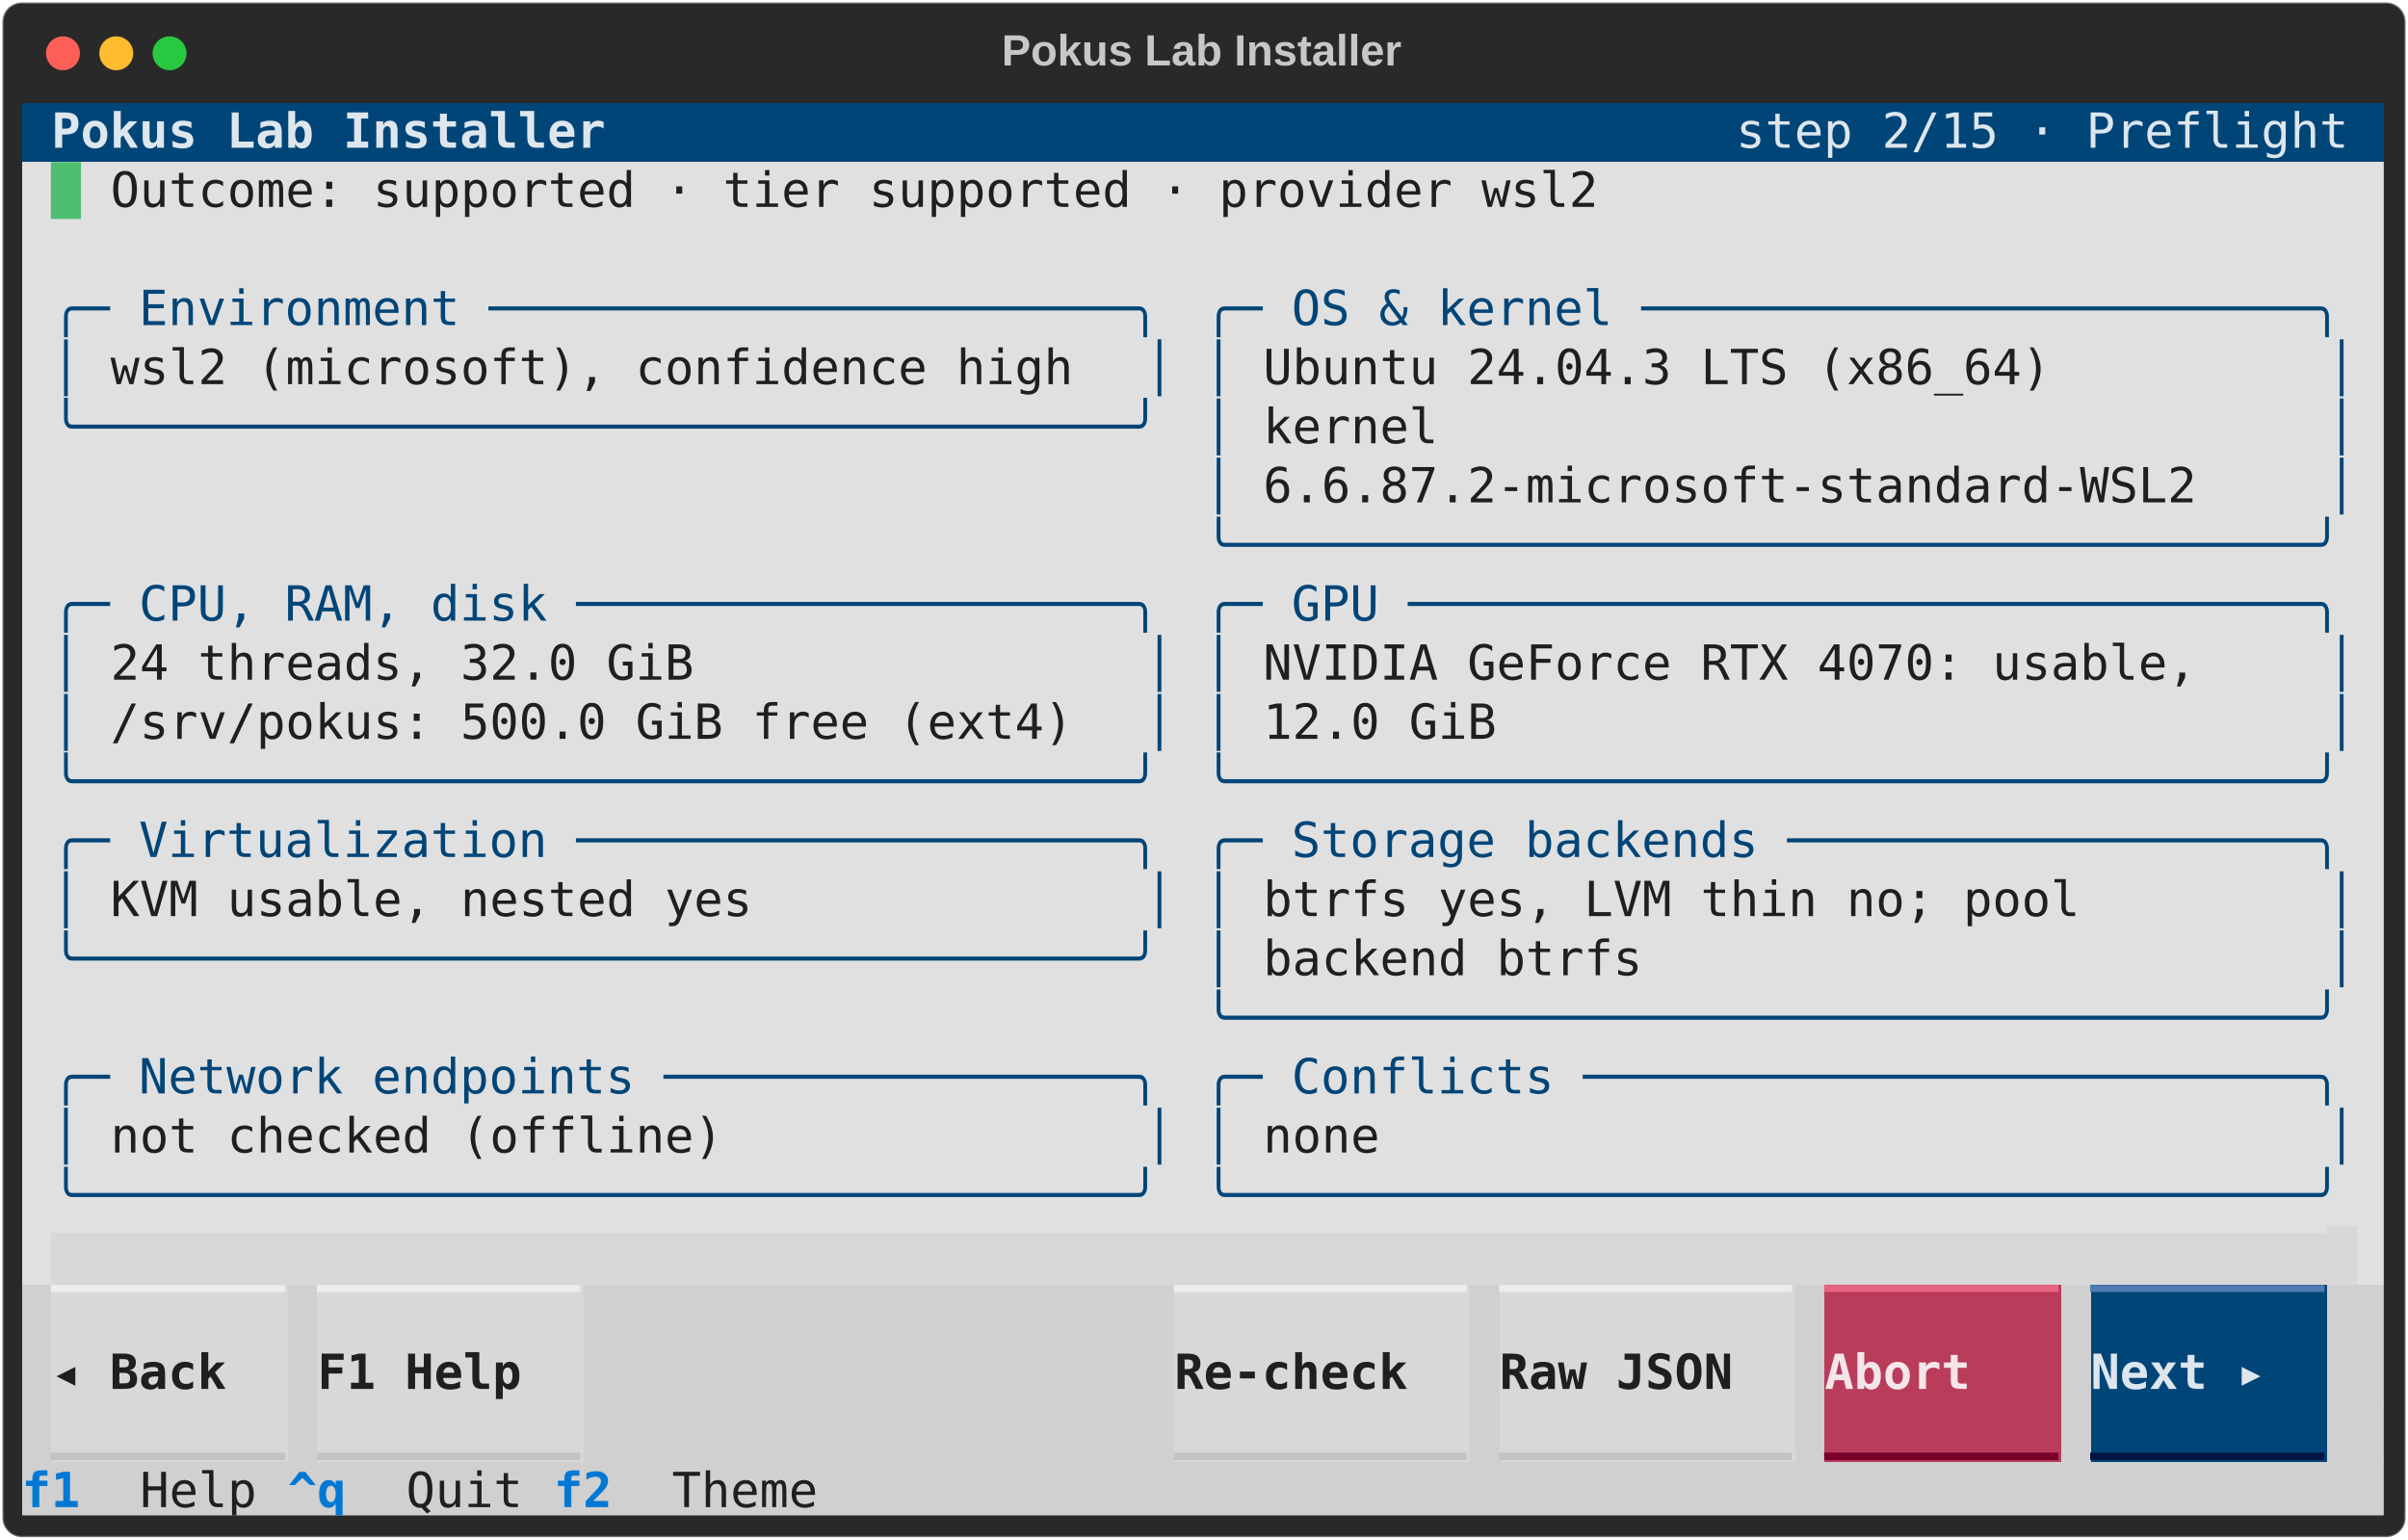
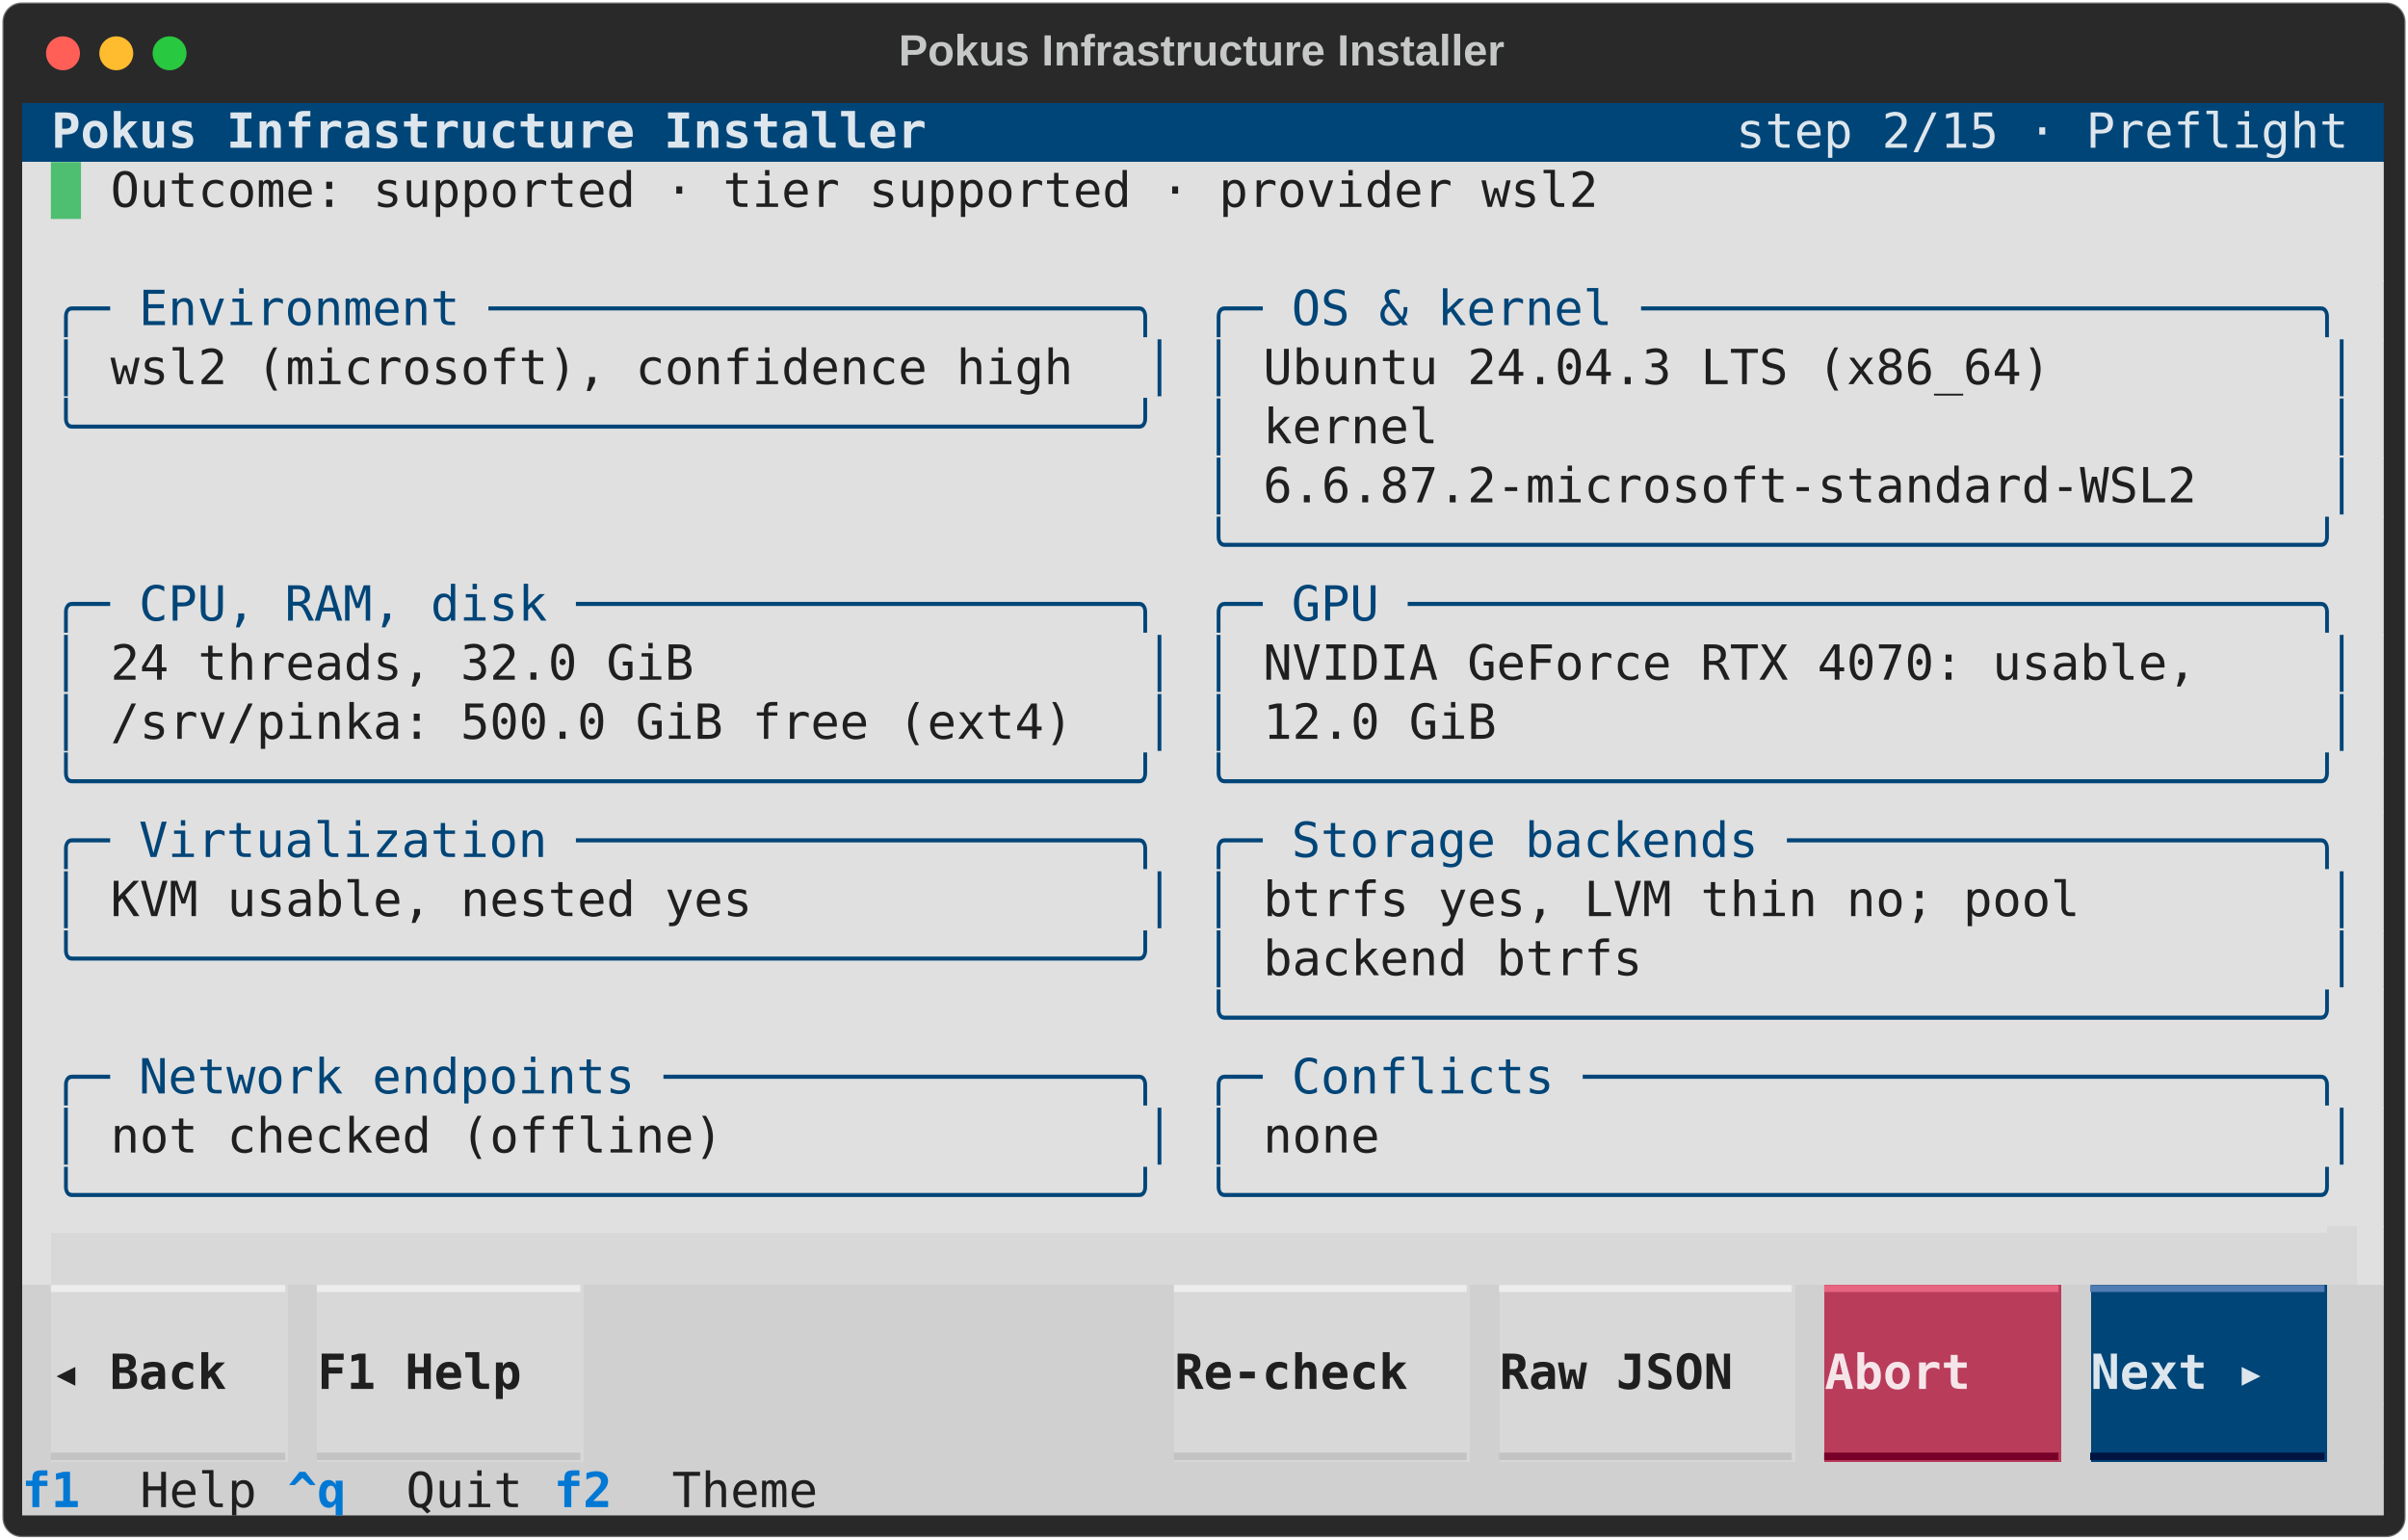
<svg xmlns="http://www.w3.org/2000/svg" class="rich-terminal" viewBox="0 0 994 635.6">
  <style>

    @font-face {
        font-family: "Fira Code";
        src: local("FiraCode-Regular"),
                url("https://cdnjs.cloudflare.com/ajax/libs/firacode/6.2.0/woff2/FiraCode-Regular.woff2") format("woff2"),
                url("https://cdnjs.cloudflare.com/ajax/libs/firacode/6.2.0/woff/FiraCode-Regular.woff") format("woff");
        font-style: normal;
        font-weight: 400;
    }
    @font-face {
        font-family: "Fira Code";
        src: local("FiraCode-Bold"),
                url("https://cdnjs.cloudflare.com/ajax/libs/firacode/6.2.0/woff2/FiraCode-Bold.woff2") format("woff2"),
                url("https://cdnjs.cloudflare.com/ajax/libs/firacode/6.2.0/woff/FiraCode-Bold.woff") format("woff");
        font-style: bold;
        font-weight: 700;
    }

    .terminal-matrix {
        font-family: Fira Code, monospace;
        font-size: 20px;
        line-height: 24.4px;
        font-variant-east-asian: full-width;
    }

    .terminal-title {
        font-size: 18px;
        font-weight: bold;
        font-family: arial;
    }

    .terminal-r1 { fill: #c5c8c6 }
.terminal-r2 { fill: #dde6ed;font-weight: bold }
.terminal-r3 { fill: #dde6ed }
.terminal-r4 { fill: #4ebf71 }
.terminal-r5 { fill: #1f1f1f }
.terminal-r6 { fill: #004578 }
.terminal-r7 { fill: #e0e0e0 }
.terminal-r8 { fill: #ededed }
.terminal-r9 { fill: #e76580 }
.terminal-r10 { fill: #507bb3 }
.terminal-r11 { fill: #1f1f1f;font-weight: bold }
.terminal-r12 { fill: #f5e5e9;font-weight: bold }
.terminal-r13 { fill: #c3c3c3 }
.terminal-r14 { fill: #780028 }
.terminal-r15 { fill: #001541 }
.terminal-r16 { fill: #0178d4;font-weight: bold }
    </style>
  <defs>
    <clipPath id="terminal-clip-terminal">
      <rect x="0" y="0" width="975.0" height="584.6" />
    </clipPath>
    <clipPath id="terminal-line-0">
      <rect x="0" y="1.5" width="976" height="24.65" />
    </clipPath>
    <clipPath id="terminal-line-1">
      <rect x="0" y="25.9" width="976" height="24.65" />
    </clipPath>
    <clipPath id="terminal-line-2">
      <rect x="0" y="50.3" width="976" height="24.65" />
    </clipPath>
    <clipPath id="terminal-line-3">
      <rect x="0" y="74.7" width="976" height="24.65" />
    </clipPath>
    <clipPath id="terminal-line-4">
      <rect x="0" y="99.1" width="976" height="24.65" />
    </clipPath>
    <clipPath id="terminal-line-5">
      <rect x="0" y="123.5" width="976" height="24.65" />
    </clipPath>
    <clipPath id="terminal-line-6">
      <rect x="0" y="147.9" width="976" height="24.65" />
    </clipPath>
    <clipPath id="terminal-line-7">
      <rect x="0" y="172.3" width="976" height="24.65" />
    </clipPath>
    <clipPath id="terminal-line-8">
      <rect x="0" y="196.7" width="976" height="24.65" />
    </clipPath>
    <clipPath id="terminal-line-9">
      <rect x="0" y="221.1" width="976" height="24.65" />
    </clipPath>
    <clipPath id="terminal-line-10">
      <rect x="0" y="245.5" width="976" height="24.65" />
    </clipPath>
    <clipPath id="terminal-line-11">
      <rect x="0" y="269.9" width="976" height="24.65" />
    </clipPath>
    <clipPath id="terminal-line-12">
      <rect x="0" y="294.3" width="976" height="24.65" />
    </clipPath>
    <clipPath id="terminal-line-13">
      <rect x="0" y="318.7" width="976" height="24.65" />
    </clipPath>
    <clipPath id="terminal-line-14">
      <rect x="0" y="343.1" width="976" height="24.65" />
    </clipPath>
    <clipPath id="terminal-line-15">
      <rect x="0" y="367.5" width="976" height="24.65" />
    </clipPath>
    <clipPath id="terminal-line-16">
      <rect x="0" y="391.9" width="976" height="24.65" />
    </clipPath>
    <clipPath id="terminal-line-17">
      <rect x="0" y="416.3" width="976" height="24.65" />
    </clipPath>
    <clipPath id="terminal-line-18">
      <rect x="0" y="440.7" width="976" height="24.65" />
    </clipPath>
    <clipPath id="terminal-line-19">
      <rect x="0" y="465.1" width="976" height="24.65" />
    </clipPath>
    <clipPath id="terminal-line-20">
      <rect x="0" y="489.5" width="976" height="24.65" />
    </clipPath>
    <clipPath id="terminal-line-21">
      <rect x="0" y="513.9" width="976" height="24.65" />
    </clipPath>
    <clipPath id="terminal-line-22">
      <rect x="0" y="538.3" width="976" height="24.65" />
    </clipPath>
  </defs>
  <rect fill="#292929" stroke="rgba(255,255,255,0.35)" stroke-width="1" x="1" y="1" width="992" height="633.6" rx="8" />
-   <text class="terminal-title" fill="#c5c8c6" text-anchor="middle" x="496" y="27">Pokus Lab Installer</text>
+   <text class="terminal-title" fill="#c5c8c6" text-anchor="middle" x="496" y="27">Pokus Infrastructure Installer</text>
  <g transform="translate(26,22)">
    <circle cx="0" cy="0" r="7" fill="#ff5f57" />
    <circle cx="22" cy="0" r="7" fill="#febc2e" />
    <circle cx="44" cy="0" r="7" fill="#28c840" />
  </g>
  <g transform="translate(9, 41)" clip-path="url(#terminal-clip-terminal)">
    <rect fill="#004578" x="0" y="1.5" width="12.2" height="24.65" shape-rendering="crispEdges" />
-     <rect fill="#004578" x="12.2" y="1.5" width="231.8" height="24.65" shape-rendering="crispEdges" />
-     <rect fill="#004578" x="244" y="1.5" width="463.6" height="24.65" shape-rendering="crispEdges" />
+     <rect fill="#004578" x="12.2" y="1.5" width="366" height="24.65" shape-rendering="crispEdges" />
+     <rect fill="#004578" x="378.2" y="1.5" width="329.4" height="24.65" shape-rendering="crispEdges" />
    <rect fill="#004578" x="707.6" y="1.5" width="256.2" height="24.65" shape-rendering="crispEdges" />
    <rect fill="#004578" x="963.8" y="1.5" width="12.2" height="24.65" shape-rendering="crispEdges" />
    <rect fill="#e0e0e0" x="0" y="25.9" width="12.2" height="24.65" shape-rendering="crispEdges" />
    <rect fill="#e0e0e0" x="12.2" y="25.9" width="12.2" height="24.65" shape-rendering="crispEdges" />
    <rect fill="#e0e0e0" x="24.4" y="25.9" width="12.2" height="24.65" shape-rendering="crispEdges" />
    <rect fill="#e0e0e0" x="36.6" y="25.9" width="622.2" height="24.65" shape-rendering="crispEdges" />
    <rect fill="#e0e0e0" x="658.8" y="25.9" width="317.2" height="24.65" shape-rendering="crispEdges" />
    <rect fill="#e0e0e0" x="0" y="50.3" width="976" height="24.65" shape-rendering="crispEdges" />
    <rect fill="#e0e0e0" x="0" y="74.7" width="12.2" height="24.65" shape-rendering="crispEdges" />
    <rect fill="#e0e0e0" x="12.2" y="74.7" width="463.6" height="24.65" shape-rendering="crispEdges" />
    <rect fill="#e0e0e0" x="475.8" y="74.7" width="12.2" height="24.65" shape-rendering="crispEdges" />
    <rect fill="#e0e0e0" x="488" y="74.7" width="475.8" height="24.65" shape-rendering="crispEdges" />
    <rect fill="#e0e0e0" x="963.8" y="74.7" width="12.2" height="24.65" shape-rendering="crispEdges" />
    <rect fill="#e0e0e0" x="0" y="99.1" width="12.2" height="24.65" shape-rendering="crispEdges" />
    <rect fill="#e0e0e0" x="12.2" y="99.1" width="12.2" height="24.65" shape-rendering="crispEdges" />
    <rect fill="#e0e0e0" x="24.4" y="99.1" width="12.2" height="24.65" shape-rendering="crispEdges" />
    <rect fill="#e0e0e0" x="36.6" y="99.1" width="402.6" height="24.65" shape-rendering="crispEdges" />
    <rect fill="#e0e0e0" x="439.2" y="99.1" width="24.4" height="24.65" shape-rendering="crispEdges" />
    <rect fill="#e0e0e0" x="463.6" y="99.1" width="12.2" height="24.65" shape-rendering="crispEdges" />
    <rect fill="#e0e0e0" x="475.8" y="99.1" width="12.2" height="24.65" shape-rendering="crispEdges" />
    <rect fill="#e0e0e0" x="488" y="99.1" width="12.2" height="24.65" shape-rendering="crispEdges" />
    <rect fill="#e0e0e0" x="500.2" y="99.1" width="12.2" height="24.65" shape-rendering="crispEdges" />
    <rect fill="#e0e0e0" x="512.4" y="99.1" width="329.4" height="24.65" shape-rendering="crispEdges" />
    <rect fill="#e0e0e0" x="841.8" y="99.1" width="109.8" height="24.65" shape-rendering="crispEdges" />
    <rect fill="#e0e0e0" x="951.6" y="99.1" width="12.2" height="24.65" shape-rendering="crispEdges" />
    <rect fill="#e0e0e0" x="963.8" y="99.1" width="12.2" height="24.65" shape-rendering="crispEdges" />
    <rect fill="#e0e0e0" x="0" y="123.5" width="12.2" height="24.65" shape-rendering="crispEdges" />
    <rect fill="#e0e0e0" x="12.2" y="123.5" width="463.6" height="24.65" shape-rendering="crispEdges" />
    <rect fill="#e0e0e0" x="475.8" y="123.5" width="12.2" height="24.65" shape-rendering="crispEdges" />
    <rect fill="#e0e0e0" x="488" y="123.5" width="12.2" height="24.65" shape-rendering="crispEdges" />
    <rect fill="#e0e0e0" x="500.2" y="123.5" width="12.2" height="24.65" shape-rendering="crispEdges" />
    <rect fill="#e0e0e0" x="512.4" y="123.5" width="73.2" height="24.65" shape-rendering="crispEdges" />
    <rect fill="#e0e0e0" x="585.6" y="123.5" width="366" height="24.65" shape-rendering="crispEdges" />
    <rect fill="#e0e0e0" x="951.6" y="123.5" width="12.2" height="24.65" shape-rendering="crispEdges" />
    <rect fill="#e0e0e0" x="963.8" y="123.5" width="12.2" height="24.65" shape-rendering="crispEdges" />
    <rect fill="#e0e0e0" x="0" y="147.9" width="488" height="24.65" shape-rendering="crispEdges" />
    <rect fill="#e0e0e0" x="488" y="147.9" width="12.2" height="24.65" shape-rendering="crispEdges" />
    <rect fill="#e0e0e0" x="500.2" y="147.9" width="12.2" height="24.65" shape-rendering="crispEdges" />
    <rect fill="#e0e0e0" x="512.4" y="147.9" width="390.4" height="24.65" shape-rendering="crispEdges" />
    <rect fill="#e0e0e0" x="902.8" y="147.9" width="48.8" height="24.65" shape-rendering="crispEdges" />
    <rect fill="#e0e0e0" x="951.6" y="147.9" width="12.2" height="24.65" shape-rendering="crispEdges" />
    <rect fill="#e0e0e0" x="963.8" y="147.9" width="12.2" height="24.65" shape-rendering="crispEdges" />
    <rect fill="#e0e0e0" x="0" y="172.3" width="488" height="24.65" shape-rendering="crispEdges" />
    <rect fill="#e0e0e0" x="488" y="172.3" width="475.8" height="24.65" shape-rendering="crispEdges" />
    <rect fill="#e0e0e0" x="963.8" y="172.3" width="12.2" height="24.65" shape-rendering="crispEdges" />
    <rect fill="#e0e0e0" x="0" y="196.7" width="12.2" height="24.65" shape-rendering="crispEdges" />
    <rect fill="#e0e0e0" x="12.2" y="196.7" width="463.6" height="24.65" shape-rendering="crispEdges" />
    <rect fill="#e0e0e0" x="475.8" y="196.7" width="12.2" height="24.65" shape-rendering="crispEdges" />
    <rect fill="#e0e0e0" x="488" y="196.7" width="475.8" height="24.65" shape-rendering="crispEdges" />
    <rect fill="#e0e0e0" x="963.8" y="196.7" width="12.2" height="24.65" shape-rendering="crispEdges" />
    <rect fill="#e0e0e0" x="0" y="221.1" width="12.2" height="24.65" shape-rendering="crispEdges" />
    <rect fill="#e0e0e0" x="12.2" y="221.1" width="12.2" height="24.65" shape-rendering="crispEdges" />
    <rect fill="#e0e0e0" x="24.4" y="221.1" width="12.2" height="24.65" shape-rendering="crispEdges" />
    <rect fill="#e0e0e0" x="36.6" y="221.1" width="244" height="24.65" shape-rendering="crispEdges" />
    <rect fill="#e0e0e0" x="280.6" y="221.1" width="183" height="24.65" shape-rendering="crispEdges" />
    <rect fill="#e0e0e0" x="463.6" y="221.1" width="12.2" height="24.65" shape-rendering="crispEdges" />
    <rect fill="#e0e0e0" x="475.8" y="221.1" width="12.2" height="24.65" shape-rendering="crispEdges" />
    <rect fill="#e0e0e0" x="488" y="221.1" width="12.2" height="24.65" shape-rendering="crispEdges" />
    <rect fill="#e0e0e0" x="500.2" y="221.1" width="12.2" height="24.65" shape-rendering="crispEdges" />
    <rect fill="#e0e0e0" x="512.4" y="221.1" width="390.4" height="24.65" shape-rendering="crispEdges" />
    <rect fill="#e0e0e0" x="902.8" y="221.1" width="48.8" height="24.65" shape-rendering="crispEdges" />
    <rect fill="#e0e0e0" x="951.6" y="221.1" width="12.2" height="24.65" shape-rendering="crispEdges" />
    <rect fill="#e0e0e0" x="963.8" y="221.1" width="12.2" height="24.65" shape-rendering="crispEdges" />
    <rect fill="#e0e0e0" x="0" y="245.5" width="12.2" height="24.65" shape-rendering="crispEdges" />
    <rect fill="#e0e0e0" x="12.2" y="245.5" width="12.2" height="24.65" shape-rendering="crispEdges" />
    <rect fill="#e0e0e0" x="24.4" y="245.5" width="12.2" height="24.65" shape-rendering="crispEdges" />
    <rect fill="#e0e0e0" x="36.6" y="245.5" width="402.6" height="24.65" shape-rendering="crispEdges" />
    <rect fill="#e0e0e0" x="439.2" y="245.5" width="24.4" height="24.65" shape-rendering="crispEdges" />
    <rect fill="#e0e0e0" x="463.6" y="245.5" width="12.2" height="24.65" shape-rendering="crispEdges" />
    <rect fill="#e0e0e0" x="475.8" y="245.5" width="12.2" height="24.65" shape-rendering="crispEdges" />
    <rect fill="#e0e0e0" x="488" y="245.5" width="12.2" height="24.65" shape-rendering="crispEdges" />
    <rect fill="#e0e0e0" x="500.2" y="245.5" width="12.2" height="24.65" shape-rendering="crispEdges" />
    <rect fill="#e0e0e0" x="512.4" y="245.5" width="97.6" height="24.65" shape-rendering="crispEdges" />
    <rect fill="#e0e0e0" x="610" y="245.5" width="341.6" height="24.65" shape-rendering="crispEdges" />
    <rect fill="#e0e0e0" x="951.6" y="245.5" width="12.2" height="24.65" shape-rendering="crispEdges" />
    <rect fill="#e0e0e0" x="963.8" y="245.5" width="12.2" height="24.65" shape-rendering="crispEdges" />
    <rect fill="#e0e0e0" x="0" y="269.9" width="12.2" height="24.65" shape-rendering="crispEdges" />
    <rect fill="#e0e0e0" x="12.2" y="269.9" width="463.6" height="24.65" shape-rendering="crispEdges" />
    <rect fill="#e0e0e0" x="475.8" y="269.9" width="12.2" height="24.65" shape-rendering="crispEdges" />
    <rect fill="#e0e0e0" x="488" y="269.9" width="475.8" height="24.65" shape-rendering="crispEdges" />
    <rect fill="#e0e0e0" x="963.8" y="269.9" width="12.2" height="24.65" shape-rendering="crispEdges" />
    <rect fill="#e0e0e0" x="0" y="294.3" width="12.2" height="24.65" shape-rendering="crispEdges" />
    <rect fill="#e0e0e0" x="12.2" y="294.3" width="463.6" height="24.65" shape-rendering="crispEdges" />
    <rect fill="#e0e0e0" x="475.8" y="294.3" width="12.2" height="24.65" shape-rendering="crispEdges" />
    <rect fill="#e0e0e0" x="488" y="294.3" width="475.8" height="24.65" shape-rendering="crispEdges" />
    <rect fill="#e0e0e0" x="963.8" y="294.3" width="12.2" height="24.65" shape-rendering="crispEdges" />
    <rect fill="#e0e0e0" x="0" y="318.7" width="12.2" height="24.65" shape-rendering="crispEdges" />
    <rect fill="#e0e0e0" x="12.2" y="318.7" width="12.2" height="24.65" shape-rendering="crispEdges" />
    <rect fill="#e0e0e0" x="24.4" y="318.7" width="12.2" height="24.65" shape-rendering="crispEdges" />
    <rect fill="#e0e0e0" x="36.6" y="318.7" width="268.4" height="24.65" shape-rendering="crispEdges" />
    <rect fill="#e0e0e0" x="305" y="318.7" width="158.6" height="24.65" shape-rendering="crispEdges" />
    <rect fill="#e0e0e0" x="463.6" y="318.7" width="12.2" height="24.65" shape-rendering="crispEdges" />
    <rect fill="#e0e0e0" x="475.8" y="318.7" width="12.2" height="24.65" shape-rendering="crispEdges" />
    <rect fill="#e0e0e0" x="488" y="318.7" width="12.2" height="24.65" shape-rendering="crispEdges" />
    <rect fill="#e0e0e0" x="500.2" y="318.7" width="12.2" height="24.65" shape-rendering="crispEdges" />
    <rect fill="#e0e0e0" x="512.4" y="318.7" width="341.6" height="24.65" shape-rendering="crispEdges" />
    <rect fill="#e0e0e0" x="854" y="318.7" width="97.6" height="24.65" shape-rendering="crispEdges" />
    <rect fill="#e0e0e0" x="951.6" y="318.7" width="12.2" height="24.65" shape-rendering="crispEdges" />
    <rect fill="#e0e0e0" x="963.8" y="318.7" width="12.2" height="24.65" shape-rendering="crispEdges" />
    <rect fill="#e0e0e0" x="0" y="343.1" width="12.2" height="24.65" shape-rendering="crispEdges" />
    <rect fill="#e0e0e0" x="12.2" y="343.1" width="463.6" height="24.65" shape-rendering="crispEdges" />
    <rect fill="#e0e0e0" x="475.8" y="343.1" width="12.2" height="24.65" shape-rendering="crispEdges" />
    <rect fill="#e0e0e0" x="488" y="343.1" width="12.2" height="24.65" shape-rendering="crispEdges" />
    <rect fill="#e0e0e0" x="500.2" y="343.1" width="12.2" height="24.65" shape-rendering="crispEdges" />
    <rect fill="#e0e0e0" x="512.4" y="343.1" width="158.6" height="24.65" shape-rendering="crispEdges" />
    <rect fill="#e0e0e0" x="671" y="343.1" width="280.6" height="24.65" shape-rendering="crispEdges" />
    <rect fill="#e0e0e0" x="951.6" y="343.1" width="12.2" height="24.65" shape-rendering="crispEdges" />
    <rect fill="#e0e0e0" x="963.8" y="343.1" width="12.2" height="24.65" shape-rendering="crispEdges" />
    <rect fill="#e0e0e0" x="0" y="367.5" width="488" height="24.65" shape-rendering="crispEdges" />
    <rect fill="#e0e0e0" x="488" y="367.5" width="475.8" height="24.65" shape-rendering="crispEdges" />
    <rect fill="#e0e0e0" x="963.8" y="367.5" width="12.2" height="24.65" shape-rendering="crispEdges" />
    <rect fill="#e0e0e0" x="0" y="391.9" width="12.2" height="24.65" shape-rendering="crispEdges" />
    <rect fill="#e0e0e0" x="12.2" y="391.9" width="463.6" height="24.65" shape-rendering="crispEdges" />
    <rect fill="#e0e0e0" x="475.8" y="391.9" width="12.2" height="24.65" shape-rendering="crispEdges" />
    <rect fill="#e0e0e0" x="488" y="391.9" width="475.8" height="24.65" shape-rendering="crispEdges" />
    <rect fill="#e0e0e0" x="963.8" y="391.9" width="12.2" height="24.65" shape-rendering="crispEdges" />
    <rect fill="#e0e0e0" x="0" y="416.3" width="12.2" height="24.65" shape-rendering="crispEdges" />
    <rect fill="#e0e0e0" x="12.2" y="416.3" width="12.2" height="24.65" shape-rendering="crispEdges" />
    <rect fill="#e0e0e0" x="24.4" y="416.3" width="12.2" height="24.65" shape-rendering="crispEdges" />
    <rect fill="#e0e0e0" x="36.6" y="416.3" width="256.2" height="24.65" shape-rendering="crispEdges" />
    <rect fill="#e0e0e0" x="292.8" y="416.3" width="170.8" height="24.65" shape-rendering="crispEdges" />
    <rect fill="#e0e0e0" x="463.6" y="416.3" width="12.2" height="24.65" shape-rendering="crispEdges" />
    <rect fill="#e0e0e0" x="475.8" y="416.3" width="12.2" height="24.65" shape-rendering="crispEdges" />
    <rect fill="#e0e0e0" x="488" y="416.3" width="12.2" height="24.65" shape-rendering="crispEdges" />
    <rect fill="#e0e0e0" x="500.2" y="416.3" width="12.2" height="24.65" shape-rendering="crispEdges" />
    <rect fill="#e0e0e0" x="512.4" y="416.3" width="48.8" height="24.65" shape-rendering="crispEdges" />
    <rect fill="#e0e0e0" x="561.2" y="416.3" width="390.4" height="24.65" shape-rendering="crispEdges" />
    <rect fill="#e0e0e0" x="951.6" y="416.3" width="12.2" height="24.65" shape-rendering="crispEdges" />
    <rect fill="#e0e0e0" x="963.8" y="416.3" width="12.2" height="24.65" shape-rendering="crispEdges" />
    <rect fill="#e0e0e0" x="0" y="440.7" width="12.2" height="24.65" shape-rendering="crispEdges" />
    <rect fill="#e0e0e0" x="12.2" y="440.7" width="463.6" height="24.65" shape-rendering="crispEdges" />
    <rect fill="#e0e0e0" x="475.8" y="440.7" width="12.2" height="24.65" shape-rendering="crispEdges" />
    <rect fill="#e0e0e0" x="488" y="440.7" width="475.8" height="24.65" shape-rendering="crispEdges" />
    <rect fill="#e0e0e0" x="963.8" y="440.7" width="12.2" height="24.65" shape-rendering="crispEdges" />
    <rect fill="#e0e0e0" x="0" y="465.1" width="12.2" height="24.65" shape-rendering="crispEdges" />
    <rect fill="#d8d8d8" x="12.2" y="465.1" width="951.6" height="24.65" shape-rendering="crispEdges" />
    <rect fill="#e0e0e0" x="963.8" y="465.1" width="12.2" height="24.65" shape-rendering="crispEdges" />
    <rect fill="#d0d0d0" x="0" y="489.5" width="12.2" height="24.65" shape-rendering="crispEdges" />
    <rect fill="#d8d8d8" x="12.2" y="489.5" width="97.6" height="24.65" shape-rendering="crispEdges" />
    <rect fill="#d0d0d0" x="109.8" y="489.5" width="12.2" height="24.65" shape-rendering="crispEdges" />
    <rect fill="#d8d8d8" x="122" y="489.5" width="109.8" height="24.65" shape-rendering="crispEdges" />
    <rect fill="#d0d0d0" x="231.8" y="489.5" width="12.2" height="24.65" shape-rendering="crispEdges" />
    <rect fill="#d0d0d0" x="244" y="489.5" width="0" height="24.65" shape-rendering="crispEdges" />
    <rect fill="#d0d0d0" x="244" y="489.5" width="231.8" height="24.65" shape-rendering="crispEdges" />
    <rect fill="#d8d8d8" x="475.8" y="489.5" width="122" height="24.65" shape-rendering="crispEdges" />
    <rect fill="#d0d0d0" x="597.8" y="489.5" width="12.2" height="24.65" shape-rendering="crispEdges" />
    <rect fill="#d8d8d8" x="610" y="489.5" width="122" height="24.65" shape-rendering="crispEdges" />
    <rect fill="#d0d0d0" x="732" y="489.5" width="12.2" height="24.65" shape-rendering="crispEdges" />
    <rect fill="#b93c5b" x="744.2" y="489.5" width="97.6" height="24.65" shape-rendering="crispEdges" />
    <rect fill="#d0d0d0" x="841.8" y="489.5" width="12.2" height="24.65" shape-rendering="crispEdges" />
    <rect fill="#004578" x="854" y="489.5" width="97.6" height="24.65" shape-rendering="crispEdges" />
    <rect fill="#d0d0d0" x="951.6" y="489.5" width="24.4" height="24.65" shape-rendering="crispEdges" />
    <rect fill="#d0d0d0" x="0" y="513.9" width="12.2" height="24.65" shape-rendering="crispEdges" />
    <rect fill="#d8d8d8" x="12.2" y="513.9" width="97.6" height="24.65" shape-rendering="crispEdges" />
    <rect fill="#d0d0d0" x="109.8" y="513.9" width="12.2" height="24.65" shape-rendering="crispEdges" />
    <rect fill="#d8d8d8" x="122" y="513.9" width="109.8" height="24.65" shape-rendering="crispEdges" />
    <rect fill="#d0d0d0" x="231.8" y="513.9" width="244" height="24.65" shape-rendering="crispEdges" />
    <rect fill="#d8d8d8" x="475.8" y="513.9" width="122" height="24.65" shape-rendering="crispEdges" />
    <rect fill="#d0d0d0" x="597.8" y="513.9" width="12.2" height="24.65" shape-rendering="crispEdges" />
    <rect fill="#d8d8d8" x="610" y="513.9" width="122" height="24.65" shape-rendering="crispEdges" />
    <rect fill="#d0d0d0" x="732" y="513.9" width="12.2" height="24.65" shape-rendering="crispEdges" />
    <rect fill="#b93c5b" x="744.2" y="513.9" width="85.4" height="24.65" shape-rendering="crispEdges" />
    <rect fill="#b93c5b" x="829.6" y="513.9" width="12.2" height="24.65" shape-rendering="crispEdges" />
    <rect fill="#d0d0d0" x="841.8" y="513.9" width="12.2" height="24.65" shape-rendering="crispEdges" />
    <rect fill="#004578" x="854" y="513.9" width="97.6" height="24.65" shape-rendering="crispEdges" />
    <rect fill="#d0d0d0" x="951.6" y="513.9" width="24.4" height="24.65" shape-rendering="crispEdges" />
    <rect fill="#d0d0d0" x="0" y="538.3" width="12.2" height="24.65" shape-rendering="crispEdges" />
    <rect fill="#d8d8d8" x="12.2" y="538.3" width="97.6" height="24.65" shape-rendering="crispEdges" />
    <rect fill="#d0d0d0" x="109.8" y="538.3" width="12.2" height="24.65" shape-rendering="crispEdges" />
    <rect fill="#d8d8d8" x="122" y="538.3" width="109.8" height="24.65" shape-rendering="crispEdges" />
    <rect fill="#d0d0d0" x="231.8" y="538.3" width="244" height="24.65" shape-rendering="crispEdges" />
    <rect fill="#d8d8d8" x="475.8" y="538.3" width="122" height="24.65" shape-rendering="crispEdges" />
    <rect fill="#d0d0d0" x="597.8" y="538.3" width="12.2" height="24.65" shape-rendering="crispEdges" />
    <rect fill="#d8d8d8" x="610" y="538.3" width="122" height="24.65" shape-rendering="crispEdges" />
    <rect fill="#d0d0d0" x="732" y="538.3" width="12.2" height="24.65" shape-rendering="crispEdges" />
    <rect fill="#b93c5b" x="744.2" y="538.3" width="97.6" height="24.65" shape-rendering="crispEdges" />
    <rect fill="#d0d0d0" x="841.8" y="538.3" width="12.2" height="24.65" shape-rendering="crispEdges" />
    <rect fill="#004578" x="854" y="538.3" width="97.6" height="24.65" shape-rendering="crispEdges" />
    <rect fill="#d0d0d0" x="951.6" y="538.3" width="24.4" height="24.65" shape-rendering="crispEdges" />
    <rect fill="#d0d0d0" x="0" y="562.7" width="48.8" height="24.65" shape-rendering="crispEdges" />
    <rect fill="#d0d0d0" x="48.8" y="562.7" width="61" height="24.65" shape-rendering="crispEdges" />
    <rect fill="#d0d0d0" x="109.8" y="562.7" width="48.8" height="24.65" shape-rendering="crispEdges" />
    <rect fill="#d0d0d0" x="158.6" y="562.7" width="61" height="24.65" shape-rendering="crispEdges" />
    <rect fill="#d0d0d0" x="219.6" y="562.7" width="48.8" height="24.65" shape-rendering="crispEdges" />
    <rect fill="#d0d0d0" x="268.4" y="562.7" width="73.2" height="24.65" shape-rendering="crispEdges" />
    <rect fill="#d0d0d0" x="341.6" y="562.7" width="634.4" height="24.65" shape-rendering="crispEdges" />
    <g class="terminal-matrix">
-       <text class="terminal-r2" x="12.2" y="20" textLength="231.8" clip-path="url(#terminal-line-0)">Pokus Lab Installer</text>
+       <text class="terminal-r2" x="12.2" y="20" textLength="366" clip-path="url(#terminal-line-0)">Pokus Infrastructure Installer</text>
      <text class="terminal-r3" x="707.6" y="20" textLength="256.2" clip-path="url(#terminal-line-0)">step 2/15 · Preflight</text>
      <text class="terminal-r1" x="976" y="20" textLength="12.2" clip-path="url(#terminal-line-0)">
</text>
      <text class="terminal-r4" x="12.2" y="44.4" textLength="12.2" clip-path="url(#terminal-line-1)">█</text>
      <text class="terminal-r5" x="36.6" y="44.4" textLength="622.2" clip-path="url(#terminal-line-1)">Outcome: supported · tier supported · provider wsl2</text>
      <text class="terminal-r1" x="976" y="44.4" textLength="12.2" clip-path="url(#terminal-line-1)">
</text>
      <text class="terminal-r1" x="976" y="68.8" textLength="12.2" clip-path="url(#terminal-line-2)">
</text>
      <text class="terminal-r6" x="12.2" y="93.2" textLength="463.6" clip-path="url(#terminal-line-3)">╭─ Environment ──────────────────────╮</text>
      <text class="terminal-r6" x="488" y="93.2" textLength="475.8" clip-path="url(#terminal-line-3)">╭─ OS &amp; kernel ───────────────────────╮</text>
      <text class="terminal-r1" x="976" y="93.2" textLength="12.2" clip-path="url(#terminal-line-3)">
</text>
      <text class="terminal-r6" x="12.2" y="117.6" textLength="12.2" clip-path="url(#terminal-line-4)">│</text>
      <text class="terminal-r5" x="36.6" y="117.6" textLength="402.6" clip-path="url(#terminal-line-4)">wsl2 (microsoft), confidence high</text>
      <text class="terminal-r6" x="463.6" y="117.6" textLength="12.2" clip-path="url(#terminal-line-4)">│</text>
      <text class="terminal-r6" x="488" y="117.6" textLength="12.2" clip-path="url(#terminal-line-4)">│</text>
      <text class="terminal-r5" x="512.4" y="117.6" textLength="329.4" clip-path="url(#terminal-line-4)">Ubuntu 24.04.3 LTS (x86_64)</text>
      <text class="terminal-r6" x="951.6" y="117.6" textLength="12.2" clip-path="url(#terminal-line-4)">│</text>
      <text class="terminal-r1" x="976" y="117.6" textLength="12.2" clip-path="url(#terminal-line-4)">
</text>
      <text class="terminal-r6" x="12.2" y="142" textLength="463.6" clip-path="url(#terminal-line-5)">╰────────────────────────────────────╯</text>
      <text class="terminal-r6" x="488" y="142" textLength="12.2" clip-path="url(#terminal-line-5)">│</text>
      <text class="terminal-r5" x="512.4" y="142" textLength="73.2" clip-path="url(#terminal-line-5)">kernel</text>
      <text class="terminal-r6" x="951.6" y="142" textLength="12.2" clip-path="url(#terminal-line-5)">│</text>
      <text class="terminal-r1" x="976" y="142" textLength="12.2" clip-path="url(#terminal-line-5)">
</text>
      <text class="terminal-r6" x="488" y="166.4" textLength="12.2" clip-path="url(#terminal-line-6)">│</text>
      <text class="terminal-r5" x="512.4" y="166.4" textLength="390.4" clip-path="url(#terminal-line-6)">6.6.87.2-microsoft-standard-WSL2</text>
      <text class="terminal-r6" x="951.6" y="166.4" textLength="12.2" clip-path="url(#terminal-line-6)">│</text>
      <text class="terminal-r1" x="976" y="166.4" textLength="12.2" clip-path="url(#terminal-line-6)">
</text>
      <text class="terminal-r6" x="488" y="190.8" textLength="475.8" clip-path="url(#terminal-line-7)">╰─────────────────────────────────────╯</text>
      <text class="terminal-r1" x="976" y="190.8" textLength="12.2" clip-path="url(#terminal-line-7)">
</text>
      <text class="terminal-r6" x="12.2" y="215.2" textLength="463.6" clip-path="url(#terminal-line-8)">╭─ CPU, RAM, disk ───────────────────╮</text>
      <text class="terminal-r6" x="488" y="215.2" textLength="475.8" clip-path="url(#terminal-line-8)">╭─ GPU ───────────────────────────────╮</text>
      <text class="terminal-r1" x="976" y="215.2" textLength="12.2" clip-path="url(#terminal-line-8)">
</text>
      <text class="terminal-r6" x="12.2" y="239.6" textLength="12.2" clip-path="url(#terminal-line-9)">│</text>
      <text class="terminal-r5" x="36.6" y="239.6" textLength="244" clip-path="url(#terminal-line-9)">24 threads, 32.0 GiB</text>
      <text class="terminal-r6" x="463.6" y="239.6" textLength="12.2" clip-path="url(#terminal-line-9)">│</text>
      <text class="terminal-r6" x="488" y="239.6" textLength="12.2" clip-path="url(#terminal-line-9)">│</text>
      <text class="terminal-r5" x="512.4" y="239.6" textLength="390.4" clip-path="url(#terminal-line-9)">NVIDIA GeForce RTX 4070: usable,</text>
      <text class="terminal-r6" x="951.6" y="239.6" textLength="12.2" clip-path="url(#terminal-line-9)">│</text>
      <text class="terminal-r1" x="976" y="239.6" textLength="12.2" clip-path="url(#terminal-line-9)">
</text>
      <text class="terminal-r6" x="12.2" y="264" textLength="12.2" clip-path="url(#terminal-line-10)">│</text>
-       <text class="terminal-r5" x="36.6" y="264" textLength="402.6" clip-path="url(#terminal-line-10)">/srv/pokus: 500.0 GiB free (ext4)</text>
+       <text class="terminal-r5" x="36.6" y="264" textLength="402.6" clip-path="url(#terminal-line-10)">/srv/pinka: 500.0 GiB free (ext4)</text>
      <text class="terminal-r6" x="463.6" y="264" textLength="12.2" clip-path="url(#terminal-line-10)">│</text>
      <text class="terminal-r6" x="488" y="264" textLength="12.2" clip-path="url(#terminal-line-10)">│</text>
      <text class="terminal-r5" x="512.4" y="264" textLength="97.6" clip-path="url(#terminal-line-10)">12.0 GiB</text>
      <text class="terminal-r6" x="951.6" y="264" textLength="12.2" clip-path="url(#terminal-line-10)">│</text>
      <text class="terminal-r1" x="976" y="264" textLength="12.2" clip-path="url(#terminal-line-10)">
</text>
      <text class="terminal-r6" x="12.2" y="288.4" textLength="463.6" clip-path="url(#terminal-line-11)">╰────────────────────────────────────╯</text>
      <text class="terminal-r6" x="488" y="288.4" textLength="475.8" clip-path="url(#terminal-line-11)">╰─────────────────────────────────────╯</text>
      <text class="terminal-r1" x="976" y="288.4" textLength="12.2" clip-path="url(#terminal-line-11)">
</text>
      <text class="terminal-r6" x="12.2" y="312.8" textLength="463.6" clip-path="url(#terminal-line-12)">╭─ Virtualization ───────────────────╮</text>
      <text class="terminal-r6" x="488" y="312.8" textLength="475.8" clip-path="url(#terminal-line-12)">╭─ Storage backends ──────────────────╮</text>
      <text class="terminal-r1" x="976" y="312.8" textLength="12.2" clip-path="url(#terminal-line-12)">
</text>
      <text class="terminal-r6" x="12.2" y="337.2" textLength="12.2" clip-path="url(#terminal-line-13)">│</text>
      <text class="terminal-r5" x="36.6" y="337.2" textLength="268.4" clip-path="url(#terminal-line-13)">KVM usable, nested yes</text>
      <text class="terminal-r6" x="463.6" y="337.2" textLength="12.2" clip-path="url(#terminal-line-13)">│</text>
      <text class="terminal-r6" x="488" y="337.2" textLength="12.2" clip-path="url(#terminal-line-13)">│</text>
      <text class="terminal-r5" x="512.4" y="337.2" textLength="341.6" clip-path="url(#terminal-line-13)">btrfs yes, LVM thin no; pool</text>
      <text class="terminal-r6" x="951.6" y="337.2" textLength="12.2" clip-path="url(#terminal-line-13)">│</text>
      <text class="terminal-r1" x="976" y="337.2" textLength="12.2" clip-path="url(#terminal-line-13)">
</text>
      <text class="terminal-r6" x="12.2" y="361.6" textLength="463.6" clip-path="url(#terminal-line-14)">╰────────────────────────────────────╯</text>
      <text class="terminal-r6" x="488" y="361.6" textLength="12.2" clip-path="url(#terminal-line-14)">│</text>
      <text class="terminal-r5" x="512.4" y="361.6" textLength="158.6" clip-path="url(#terminal-line-14)">backend btrfs</text>
      <text class="terminal-r6" x="951.6" y="361.6" textLength="12.2" clip-path="url(#terminal-line-14)">│</text>
      <text class="terminal-r1" x="976" y="361.6" textLength="12.2" clip-path="url(#terminal-line-14)">
</text>
      <text class="terminal-r6" x="488" y="386" textLength="475.8" clip-path="url(#terminal-line-15)">╰─────────────────────────────────────╯</text>
      <text class="terminal-r1" x="976" y="386" textLength="12.2" clip-path="url(#terminal-line-15)">
</text>
      <text class="terminal-r6" x="12.2" y="410.4" textLength="463.6" clip-path="url(#terminal-line-16)">╭─ Network endpoints ────────────────╮</text>
      <text class="terminal-r6" x="488" y="410.4" textLength="475.8" clip-path="url(#terminal-line-16)">╭─ Conflicts ─────────────────────────╮</text>
      <text class="terminal-r1" x="976" y="410.4" textLength="12.2" clip-path="url(#terminal-line-16)">
</text>
      <text class="terminal-r6" x="12.2" y="434.8" textLength="12.2" clip-path="url(#terminal-line-17)">│</text>
      <text class="terminal-r5" x="36.6" y="434.8" textLength="256.2" clip-path="url(#terminal-line-17)">not checked (offline)</text>
      <text class="terminal-r6" x="463.6" y="434.8" textLength="12.2" clip-path="url(#terminal-line-17)">│</text>
      <text class="terminal-r6" x="488" y="434.8" textLength="12.2" clip-path="url(#terminal-line-17)">│</text>
      <text class="terminal-r5" x="512.4" y="434.8" textLength="48.8" clip-path="url(#terminal-line-17)">none</text>
      <text class="terminal-r6" x="951.6" y="434.8" textLength="12.2" clip-path="url(#terminal-line-17)">│</text>
      <text class="terminal-r1" x="976" y="434.8" textLength="12.2" clip-path="url(#terminal-line-17)">
</text>
      <text class="terminal-r6" x="12.2" y="459.2" textLength="463.6" clip-path="url(#terminal-line-18)">╰────────────────────────────────────╯</text>
      <text class="terminal-r6" x="488" y="459.2" textLength="475.8" clip-path="url(#terminal-line-18)">╰─────────────────────────────────────╯</text>
      <text class="terminal-r1" x="976" y="459.2" textLength="12.2" clip-path="url(#terminal-line-18)">
</text>
      <text class="terminal-r7" x="12.2" y="483.6" textLength="951.6" clip-path="url(#terminal-line-19)">▔▔▔▔▔▔▔▔▔▔▔▔▔▔▔▔▔▔▔▔▔▔▔▔▔▔▔▔▔▔▔▔▔▔▔▔▔▔▔▔▔▔▔▔▔▔▔▔▔▔▔▔▔▔▔▔▔▔▔▔▔▔▔▔▔▔▔▔▔▔▔▔▔▔▔▔▔▔</text>
      <text class="terminal-r1" x="976" y="483.6" textLength="12.2" clip-path="url(#terminal-line-19)">
</text>
      <text class="terminal-r8" x="12.2" y="508" textLength="97.6" clip-path="url(#terminal-line-20)">▔▔▔▔▔▔▔▔</text>
      <text class="terminal-r8" x="122" y="508" textLength="109.8" clip-path="url(#terminal-line-20)">▔▔▔▔▔▔▔▔▔</text>
      <text class="terminal-r8" x="475.8" y="508" textLength="122" clip-path="url(#terminal-line-20)">▔▔▔▔▔▔▔▔▔▔</text>
      <text class="terminal-r8" x="610" y="508" textLength="122" clip-path="url(#terminal-line-20)">▔▔▔▔▔▔▔▔▔▔</text>
      <text class="terminal-r9" x="744.2" y="508" textLength="97.6" clip-path="url(#terminal-line-20)">▔▔▔▔▔▔▔▔</text>
      <text class="terminal-r10" x="854" y="508" textLength="97.6" clip-path="url(#terminal-line-20)">▔▔▔▔▔▔▔▔</text>
      <text class="terminal-r1" x="976" y="508" textLength="12.2" clip-path="url(#terminal-line-20)">
</text>
      <text class="terminal-r11" x="12.2" y="532.4" textLength="97.6" clip-path="url(#terminal-line-21)"> ◂ Back </text>
      <text class="terminal-r11" x="122" y="532.4" textLength="109.8" clip-path="url(#terminal-line-21)"> F1 Help </text>
      <text class="terminal-r11" x="475.8" y="532.4" textLength="122" clip-path="url(#terminal-line-21)"> Re-check </text>
      <text class="terminal-r11" x="610" y="532.4" textLength="122" clip-path="url(#terminal-line-21)"> Raw JSON </text>
      <text class="terminal-r12" x="744.2" y="532.4" textLength="85.4" clip-path="url(#terminal-line-21)"> Abort </text>
      <text class="terminal-r2" x="854" y="532.4" textLength="97.6" clip-path="url(#terminal-line-21)"> Next ▸ </text>
      <text class="terminal-r1" x="976" y="532.4" textLength="12.2" clip-path="url(#terminal-line-21)">
</text>
      <text class="terminal-r13" x="12.2" y="556.8" textLength="97.6" clip-path="url(#terminal-line-22)">▁▁▁▁▁▁▁▁</text>
      <text class="terminal-r13" x="122" y="556.8" textLength="109.8" clip-path="url(#terminal-line-22)">▁▁▁▁▁▁▁▁▁</text>
      <text class="terminal-r13" x="475.8" y="556.8" textLength="122" clip-path="url(#terminal-line-22)">▁▁▁▁▁▁▁▁▁▁</text>
      <text class="terminal-r13" x="610" y="556.8" textLength="122" clip-path="url(#terminal-line-22)">▁▁▁▁▁▁▁▁▁▁</text>
      <text class="terminal-r14" x="744.2" y="556.8" textLength="97.6" clip-path="url(#terminal-line-22)">▁▁▁▁▁▁▁▁</text>
      <text class="terminal-r15" x="854" y="556.8" textLength="97.6" clip-path="url(#terminal-line-22)">▁▁▁▁▁▁▁▁</text>
      <text class="terminal-r1" x="976" y="556.8" textLength="12.2" clip-path="url(#terminal-line-22)">
</text>
      <text class="terminal-r16" x="0" y="581.2" textLength="48.8" clip-path="url(#terminal-line-23)"> f1 </text>
      <text class="terminal-r5" x="48.8" y="581.2" textLength="61" clip-path="url(#terminal-line-23)">Help </text>
      <text class="terminal-r16" x="109.8" y="581.2" textLength="48.8" clip-path="url(#terminal-line-23)"> ^q </text>
      <text class="terminal-r5" x="158.6" y="581.2" textLength="61" clip-path="url(#terminal-line-23)">Quit </text>
      <text class="terminal-r16" x="219.6" y="581.2" textLength="48.8" clip-path="url(#terminal-line-23)"> f2 </text>
      <text class="terminal-r5" x="268.4" y="581.2" textLength="73.2" clip-path="url(#terminal-line-23)">Theme </text>
    </g>
  </g>
</svg>
